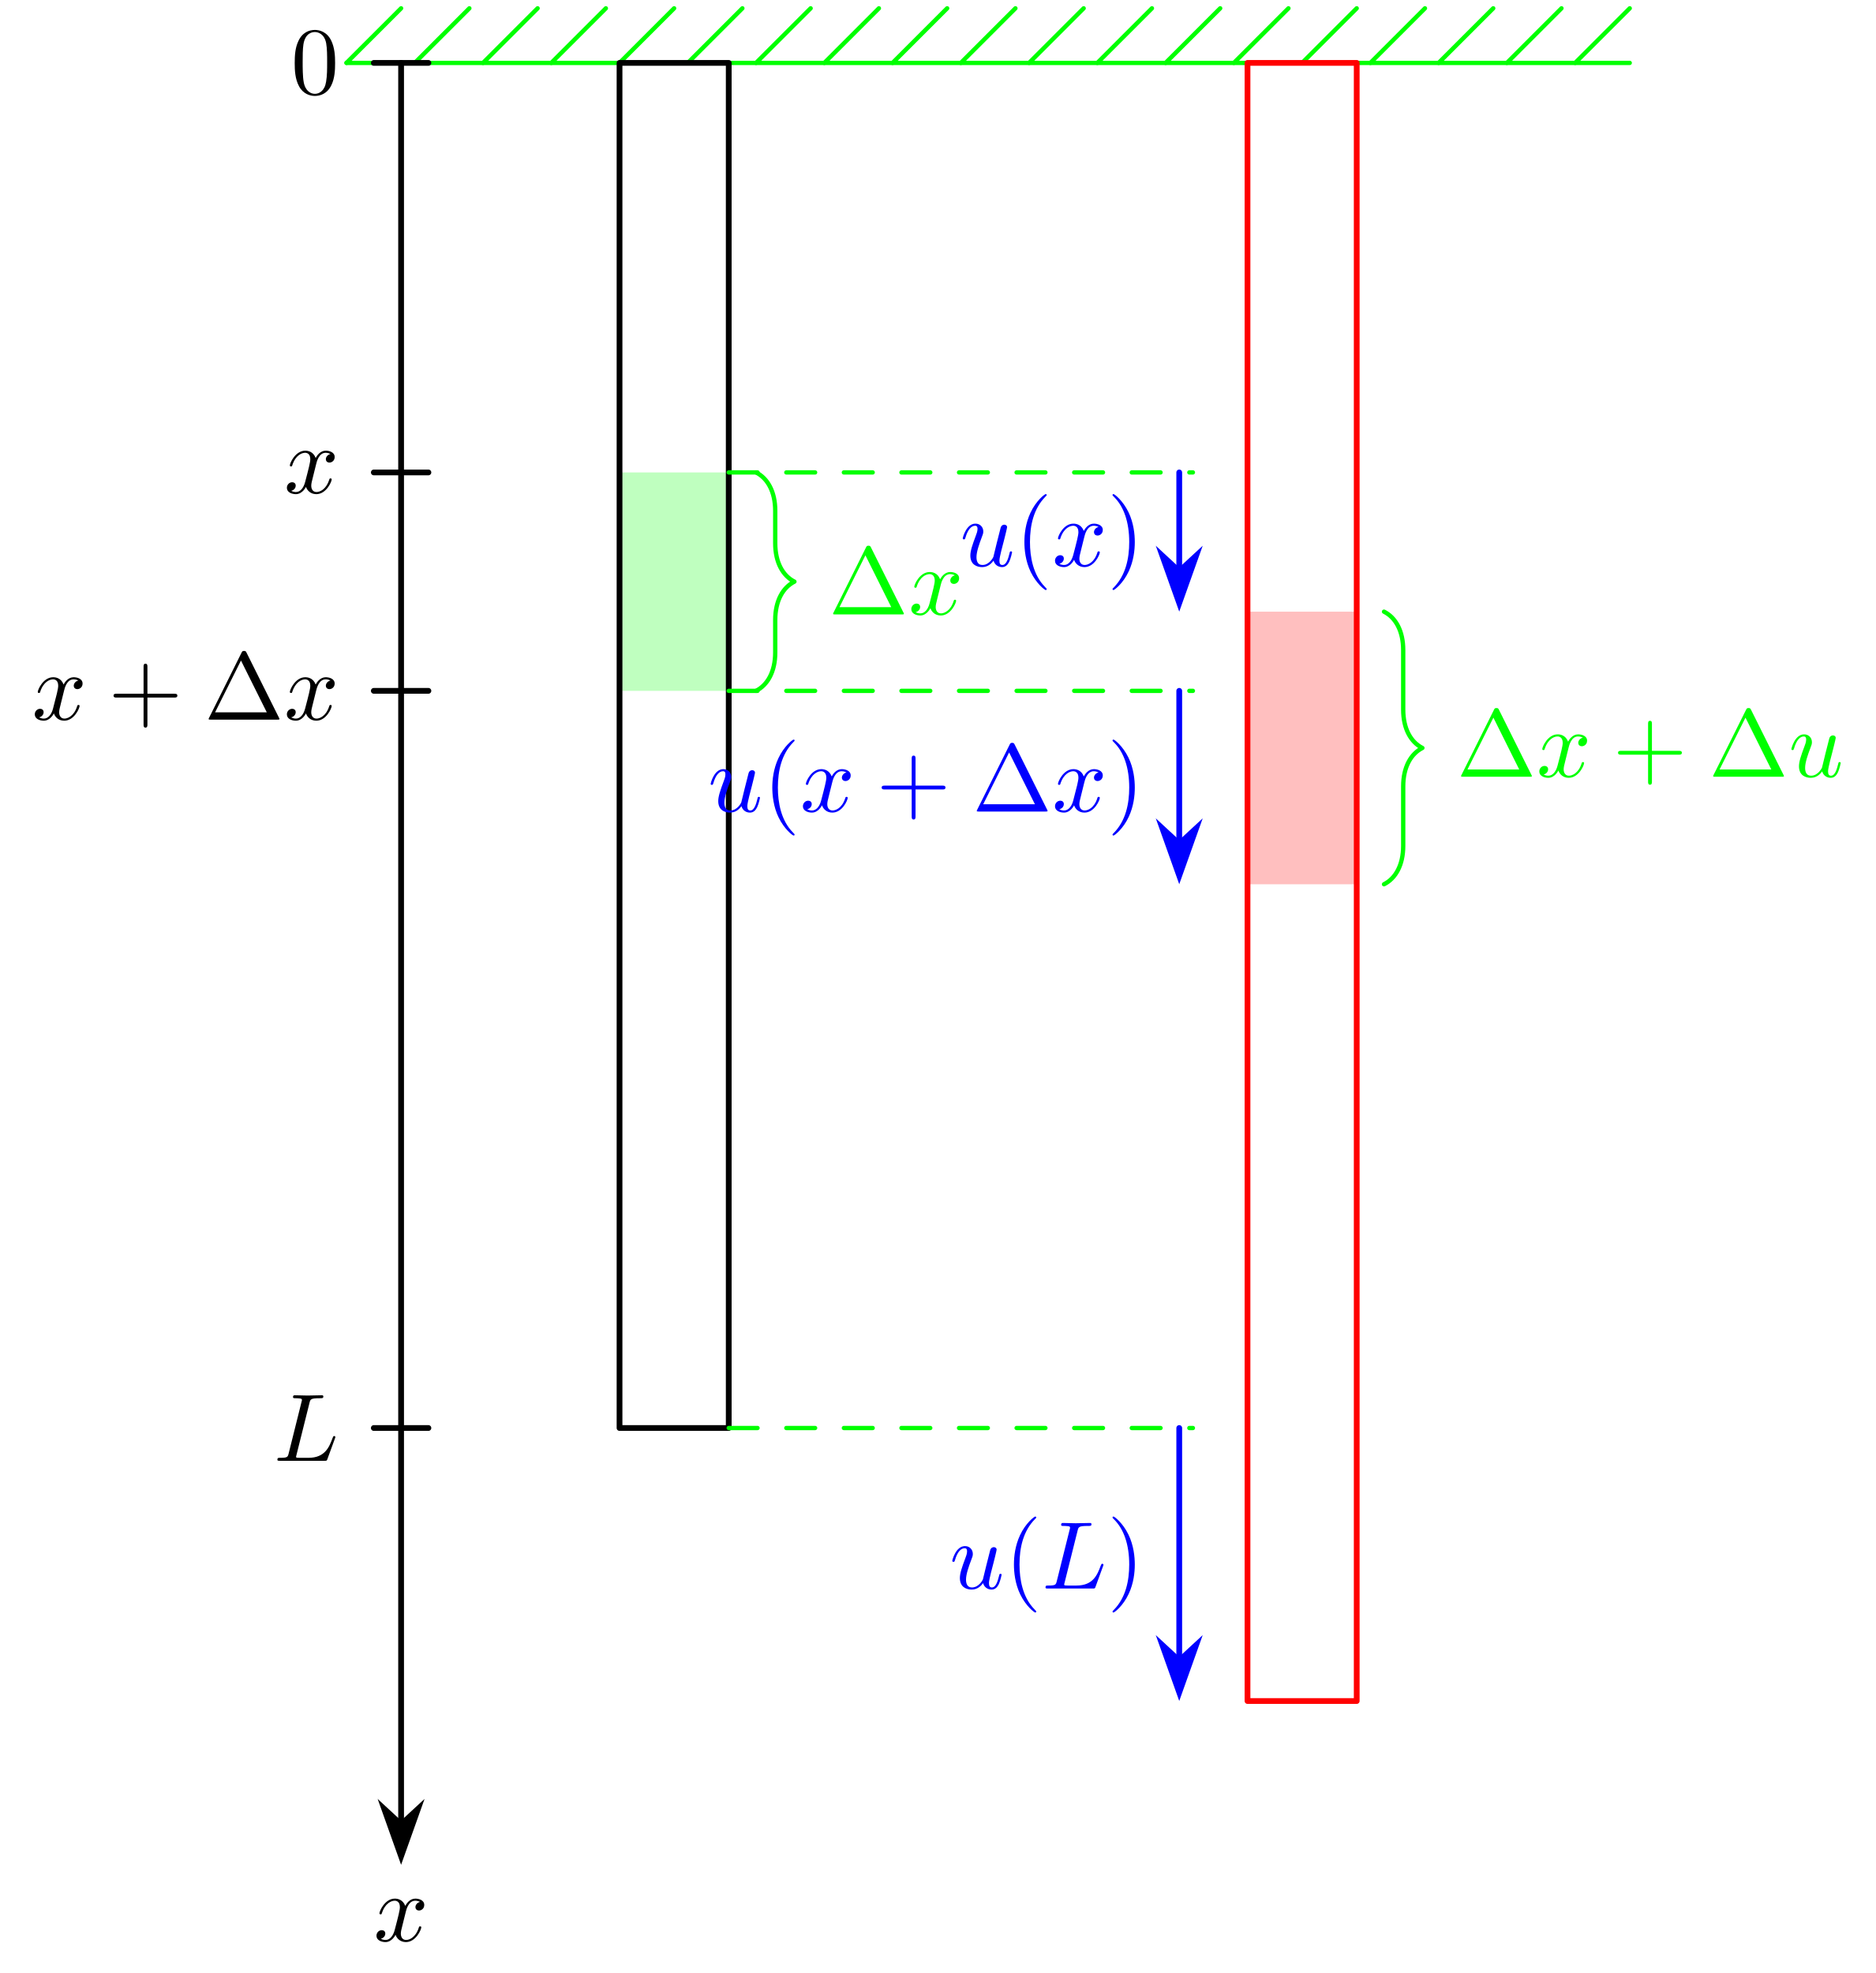
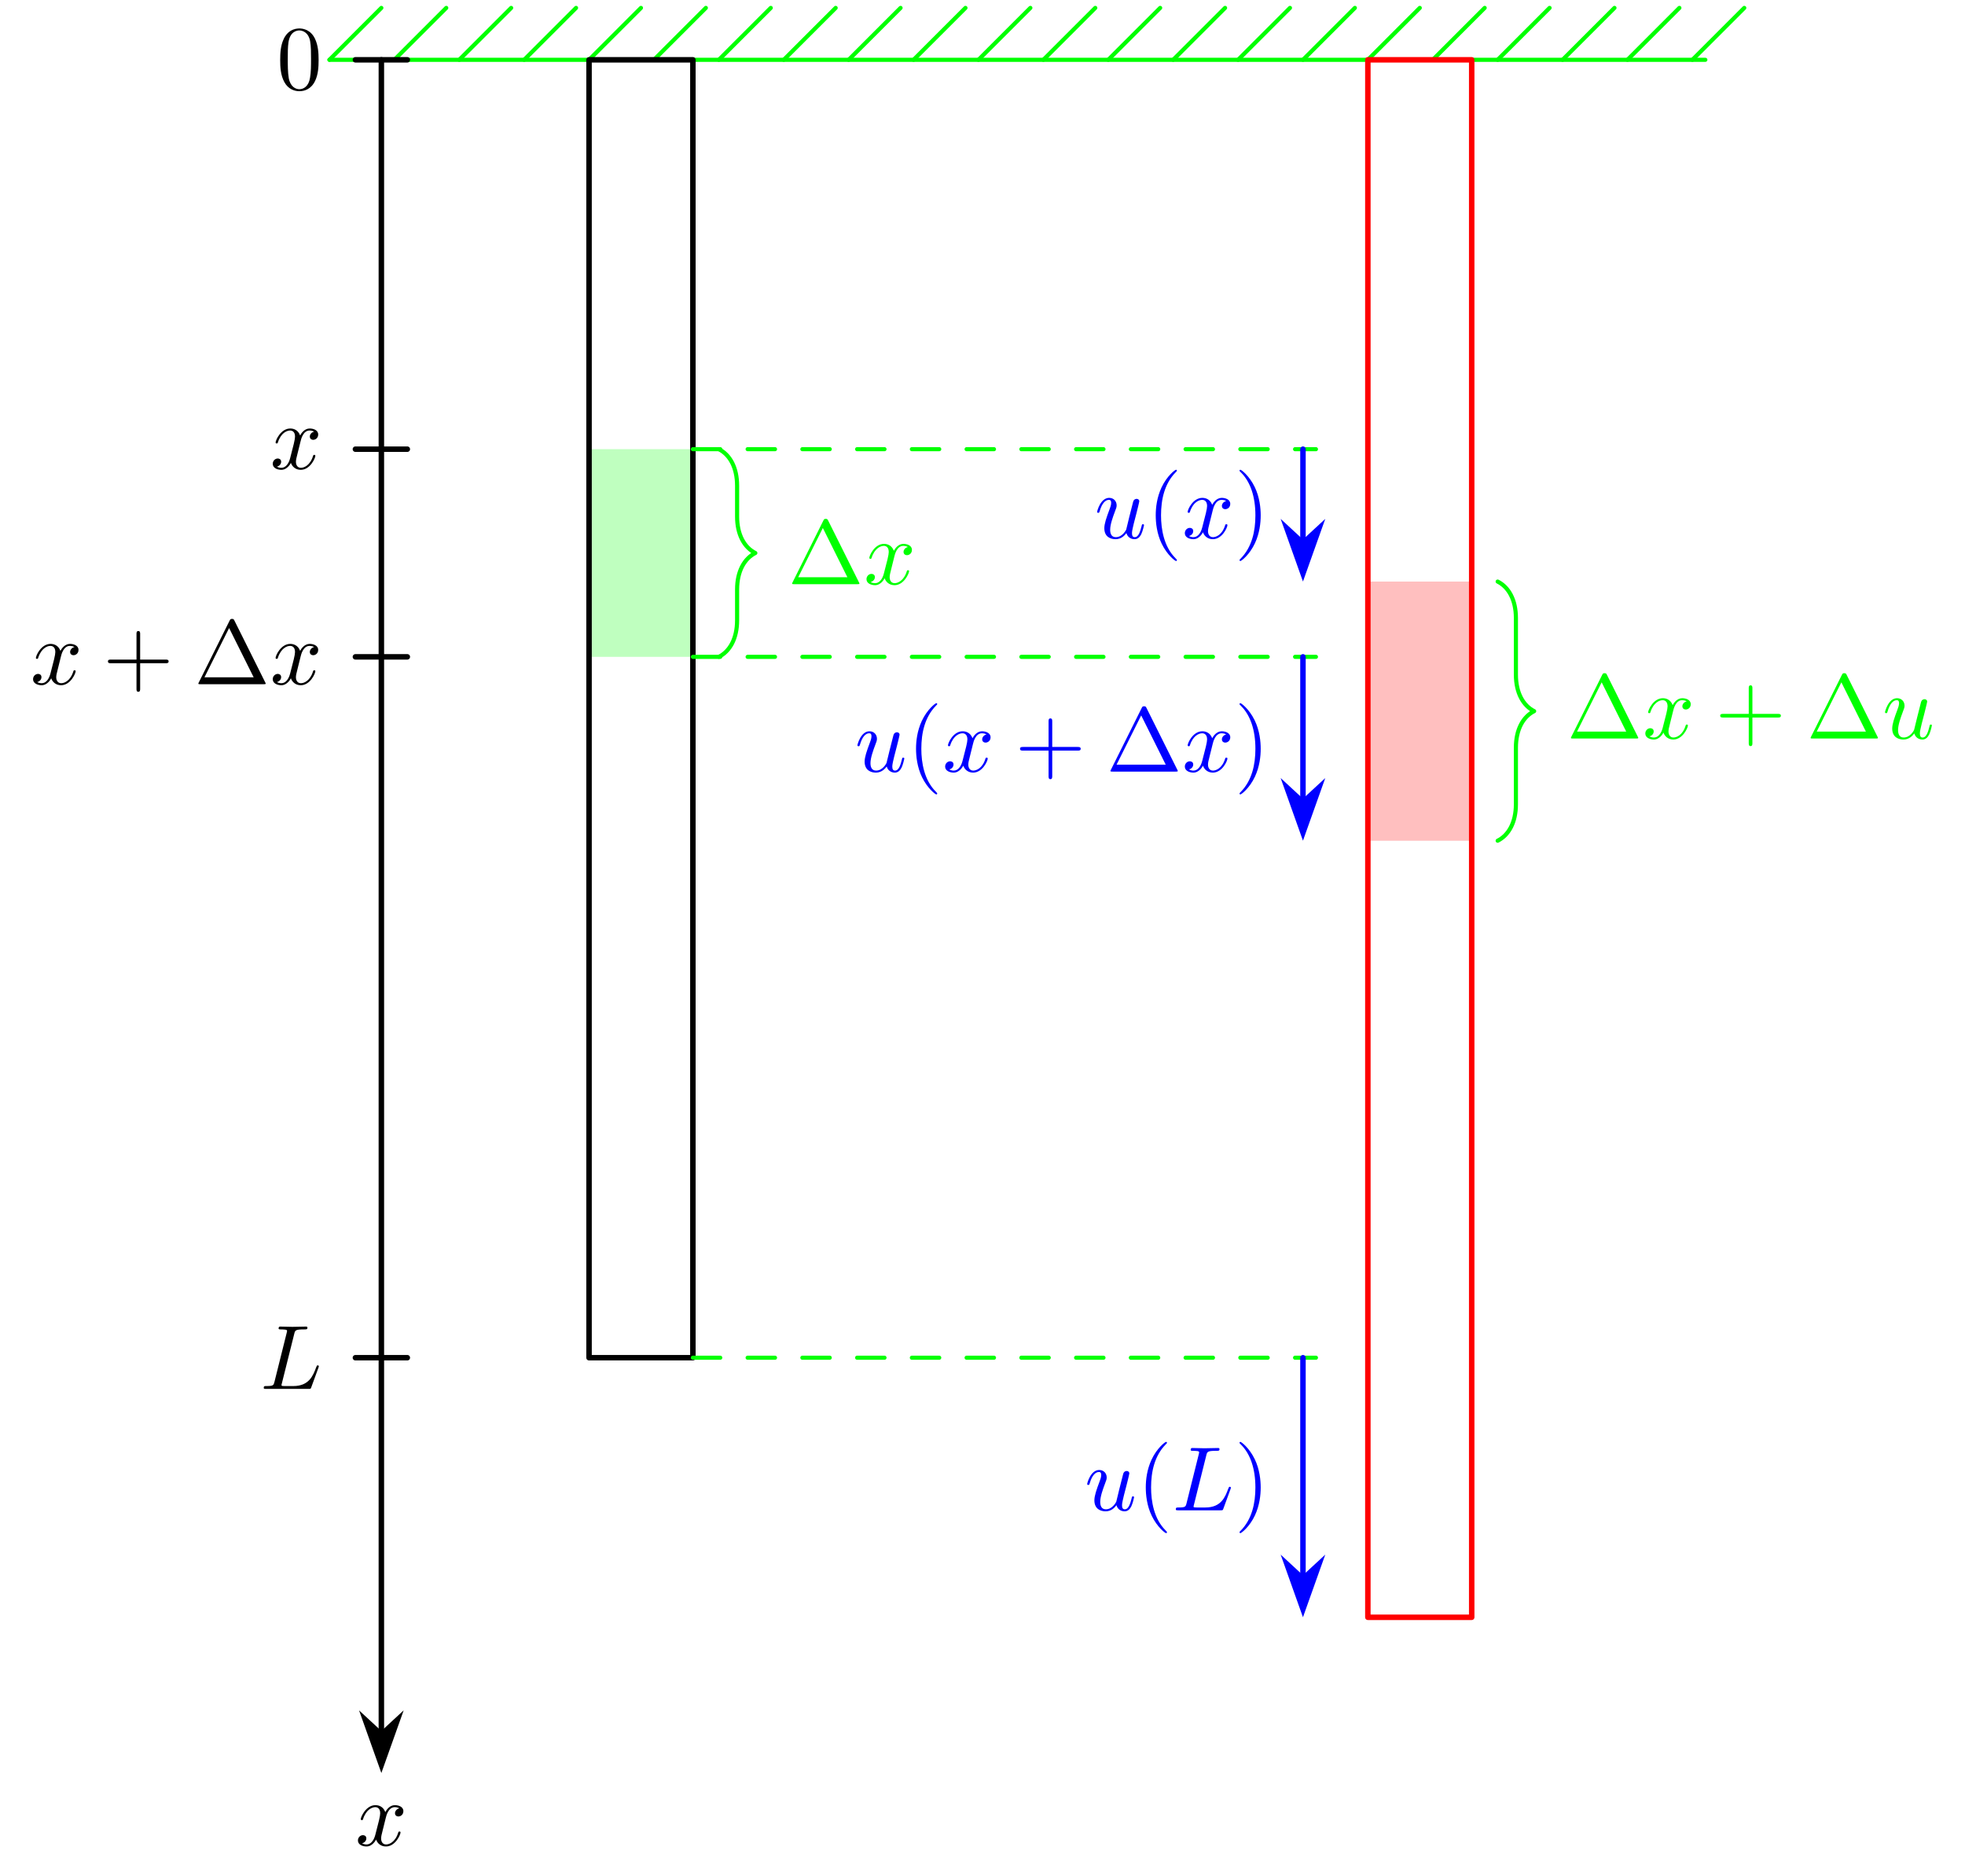
- <svg xmlns="http://www.w3.org/2000/svg" xmlns:xlink="http://www.w3.org/1999/xlink" version="1.1" width="262.87pt" height="276.54pt" viewBox="-72 -72 194.717 204.847">
+ <svg xmlns="http://www.w3.org/2000/svg" xmlns:xlink="http://www.w3.org/1999/xlink" version="1.1" width="289.65pt" height="276.54pt" viewBox="-72 -72 214.559 204.847">
  <defs>
    <path id="viseca-palica-g0-76" d="M3.726-6.027C3.816-6.386 3.846-6.496 4.782-6.496C5.081-6.496 5.161-6.496 5.161-6.685C5.161-6.804 5.051-6.804 5.001-6.804C4.672-6.804 3.856-6.775 3.527-6.775C3.228-6.775 2.501-6.804 2.202-6.804C2.132-6.804 2.012-6.804 2.012-6.605C2.012-6.496 2.102-6.496 2.291-6.496C2.311-6.496 2.501-6.496 2.67-6.476C2.849-6.456 2.939-6.446 2.939-6.316C2.939-6.276 2.929-6.247 2.899-6.127L1.564-.777C1.465-.389 1.445-.309 .658-.309C.488-.309 .389-.309 .389-.11C.389 0 .478 0 .658 0H5.27C5.509 0 5.519 0 5.579-.169L6.366-2.321C6.406-2.431 6.406-2.451 6.406-2.461C6.406-2.501 6.376-2.57 6.286-2.57S6.187-2.521 6.117-2.361C5.778-1.445 5.34-.309 3.616-.309H2.68C2.54-.309 2.521-.309 2.461-.319C2.361-.329 2.331-.339 2.331-.418C2.331-.448 2.331-.468 2.381-.648L3.726-6.027Z" />
    <path id="viseca-palica-g0-117" d="M3.487-.558C3.597-.149 3.945 .11 4.374 .11C4.722 .11 4.951-.12 5.111-.438C5.28-.797 5.41-1.405 5.41-1.425C5.41-1.524 5.32-1.524 5.29-1.524C5.191-1.524 5.181-1.484 5.151-1.345C5.011-.787 4.822-.11 4.403-.11C4.194-.11 4.095-.239 4.095-.568C4.095-.787 4.214-1.255 4.294-1.604L4.573-2.68C4.603-2.829 4.702-3.208 4.742-3.357C4.792-3.587 4.892-3.965 4.892-4.025C4.892-4.204 4.752-4.294 4.603-4.294C4.553-4.294 4.294-4.284 4.214-3.945C4.025-3.218 3.587-1.474 3.467-.946C3.457-.907 3.059-.11 2.331-.11C1.813-.11 1.714-.558 1.714-.927C1.714-1.484 1.993-2.271 2.252-2.959C2.371-3.258 2.421-3.397 2.421-3.587C2.421-4.035 2.102-4.403 1.604-4.403C.658-4.403 .289-2.959 .289-2.869C.289-2.77 .389-2.77 .408-2.77C.508-2.77 .518-2.79 .568-2.949C.817-3.816 1.196-4.184 1.574-4.184C1.664-4.184 1.823-4.174 1.823-3.856C1.823-3.616 1.714-3.328 1.654-3.178C1.285-2.192 1.076-1.574 1.076-1.086C1.076-.139 1.763 .11 2.301 .11C2.959 .11 3.318-.339 3.487-.558Z" />
    <path id="viseca-palica-g0-120" d="M3.328-3.009C3.387-3.268 3.616-4.184 4.314-4.184C4.364-4.184 4.603-4.184 4.812-4.055C4.533-4.005 4.334-3.756 4.334-3.517C4.334-3.357 4.443-3.168 4.712-3.168C4.932-3.168 5.25-3.347 5.25-3.746C5.25-4.264 4.663-4.403 4.324-4.403C3.746-4.403 3.397-3.875 3.278-3.646C3.029-4.304 2.491-4.403 2.202-4.403C1.166-4.403 .598-3.118 .598-2.869C.598-2.77 .697-2.77 .717-2.77C.797-2.77 .827-2.79 .847-2.879C1.186-3.935 1.843-4.184 2.182-4.184C2.371-4.184 2.72-4.095 2.72-3.517C2.72-3.208 2.55-2.54 2.182-1.146C2.022-.528 1.674-.11 1.235-.11C1.176-.11 .946-.11 .737-.239C.986-.289 1.205-.498 1.205-.777C1.205-1.046 .986-1.126 .837-1.126C.538-1.126 .289-.867 .289-.548C.289-.09 .787 .11 1.225 .11C1.883 .11 2.242-.588 2.271-.648C2.391-.279 2.75 .11 3.347 .11C4.374 .11 4.941-1.176 4.941-1.425C4.941-1.524 4.852-1.524 4.822-1.524C4.732-1.524 4.712-1.484 4.692-1.415C4.364-.349 3.686-.11 3.367-.11C2.979-.11 2.819-.428 2.819-.767C2.819-.986 2.879-1.205 2.989-1.644L3.328-3.009Z" />
    <path id="viseca-palica-g1-1" d="M4.403-6.954C4.334-7.083 4.314-7.133 4.144-7.133S3.955-7.083 3.885-6.954L.518-.199C.468-.11 .468-.09 .468-.08C.468 0 .528 0 .687 0H7.601C7.761 0 7.821 0 7.821-.08C7.821-.09 7.821-.11 7.771-.199L4.403-6.954ZM3.826-6.137L6.506-.757H1.136L3.826-6.137Z" />
    <path id="viseca-palica-g1-40" d="M3.298 2.391C3.298 2.361 3.298 2.341 3.128 2.172C1.883 .917 1.564-.966 1.564-2.491C1.564-4.224 1.943-5.958 3.168-7.203C3.298-7.323 3.298-7.342 3.298-7.372C3.298-7.442 3.258-7.472 3.198-7.472C3.098-7.472 2.202-6.795 1.614-5.529C1.106-4.433 .986-3.328 .986-2.491C.986-1.714 1.096-.508 1.644 .618C2.242 1.843 3.098 2.491 3.198 2.491C3.258 2.491 3.298 2.461 3.298 2.391Z" />
    <path id="viseca-palica-g1-41" d="M2.879-2.491C2.879-3.268 2.77-4.473 2.222-5.599C1.624-6.824 .767-7.472 .667-7.472C.608-7.472 .568-7.432 .568-7.372C.568-7.342 .568-7.323 .757-7.143C1.733-6.157 2.301-4.573 2.301-2.491C2.301-.787 1.933 .966 .697 2.222C.568 2.341 .568 2.361 .568 2.391C.568 2.451 .608 2.491 .667 2.491C.767 2.491 1.664 1.813 2.252 .548C2.76-.548 2.879-1.654 2.879-2.491Z" />
    <path id="viseca-palica-g1-43" d="M4.075-2.291H6.854C6.994-2.291 7.183-2.291 7.183-2.491S6.994-2.69 6.854-2.69H4.075V-5.479C4.075-5.619 4.075-5.808 3.875-5.808S3.676-5.619 3.676-5.479V-2.69H.887C.747-2.69 .558-2.69 .558-2.491S.747-2.291 .887-2.291H3.676V.498C3.676 .638 3.676 .827 3.875 .827S4.075 .638 4.075 .498V-2.291Z" />
    <path id="viseca-palica-g1-48" d="M4.583-3.188C4.583-3.985 4.533-4.782 4.184-5.519C3.726-6.476 2.909-6.635 2.491-6.635C1.893-6.635 1.166-6.376 .757-5.45C.438-4.762 .389-3.985 .389-3.188C.389-2.441 .428-1.544 .837-.787C1.265 .02 1.993 .219 2.481 .219C3.019 .219 3.776 .01 4.214-.936C4.533-1.624 4.583-2.401 4.583-3.188ZM2.481 0C2.092 0 1.504-.249 1.325-1.205C1.215-1.803 1.215-2.72 1.215-3.308C1.215-3.945 1.215-4.603 1.295-5.141C1.484-6.326 2.232-6.416 2.481-6.416C2.809-6.416 3.467-6.237 3.656-5.25C3.756-4.692 3.756-3.935 3.756-3.308C3.756-2.56 3.756-1.883 3.646-1.245C3.497-.299 2.929 0 2.481 0Z" />
  </defs>
  <g id="viseca-palica-page1">
    <g stroke-miterlimit="10" transform="translate(-27.52435,-65.4693)scale(0.996264,-0.996264)">
      <g fill="#000" stroke="#000">
        <g stroke-width="0.4">
          <g stroke-width="0.6">
            <g stroke-linecap="round">
              <g stroke-linejoin="round">
                <g fill="#0f0" stroke="#0f0">
                  <g stroke-width="0.45">
-                     <path d="M-8.536 0H125.192" fill="none" />
+                     <path d="M-8.536 0H142.264" fill="none" />
                  </g>
                </g>
                <g fill="#0f0" stroke="#0f0">
                  <g stroke-width="0.45">
                    <path d="M-8.536 0L-2.845 5.69" fill="none" />
                  </g>
                </g>
                <g fill="#0f0" stroke="#0f0">
                  <g stroke-width="0.45">
                    <path d="M-1.423 0L4.268 5.69" fill="none" />
                  </g>
                </g>
                <g fill="#0f0" stroke="#0f0">
                  <g stroke-width="0.45">
                    <path d="M5.69 0L11.381 5.69" fill="none" />
                  </g>
                </g>
                <g fill="#0f0" stroke="#0f0">
                  <g stroke-width="0.45">
                    <path d="M12.804 0L18.494 5.69" fill="none" />
                  </g>
                </g>
                <g fill="#0f0" stroke="#0f0">
                  <g stroke-width="0.45">
                    <path d="M19.917 0L25.607 5.69" fill="none" />
                  </g>
                </g>
                <g fill="#0f0" stroke="#0f0">
                  <g stroke-width="0.45">
                    <path d="M27.03 0L32.72 5.69" fill="none" />
                  </g>
                </g>
                <g fill="#0f0" stroke="#0f0">
                  <g stroke-width="0.45">
                    <path d="M34.143 0L39.834 5.69" fill="none" />
                  </g>
                </g>
                <g fill="#0f0" stroke="#0f0">
                  <g stroke-width="0.45">
                    <path d="M41.256 0L46.947 5.69" fill="none" />
                  </g>
                </g>
                <g fill="#0f0" stroke="#0f0">
                  <g stroke-width="0.45">
                    <path d="M48.37 0L54.06 5.69" fill="none" />
                  </g>
                </g>
                <g fill="#0f0" stroke="#0f0">
                  <g stroke-width="0.45">
                    <path d="M55.483 0L61.173 5.69" fill="none" />
                  </g>
                </g>
                <g fill="#0f0" stroke="#0f0">
                  <g stroke-width="0.45">
                    <path d="M62.596 0L68.286 5.69" fill="none" />
                  </g>
                </g>
                <g fill="#0f0" stroke="#0f0">
                  <g stroke-width="0.45">
                    <path d="M69.709 0L75.4 5.69" fill="none" />
                  </g>
                </g>
                <g fill="#0f0" stroke="#0f0">
                  <g stroke-width="0.45">
                    <path d="M76.822 0L82.513 5.69" fill="none" />
                  </g>
                </g>
                <g fill="#0f0" stroke="#0f0">
                  <g stroke-width="0.45">
                    <path d="M83.936 0L89.626 5.69" fill="none" />
                  </g>
                </g>
                <g fill="#0f0" stroke="#0f0">
                  <g stroke-width="0.45">
                    <path d="M91.049 0L96.739 5.69" fill="none" />
                  </g>
                </g>
                <g fill="#0f0" stroke="#0f0">
                  <g stroke-width="0.45">
                    <path d="M98.162 0L103.852 5.69" fill="none" />
                  </g>
                </g>
                <g fill="#0f0" stroke="#0f0">
                  <g stroke-width="0.45">
                    <path d="M105.275 0L110.966 5.69" fill="none" />
                  </g>
                </g>
                <g fill="#0f0" stroke="#0f0">
                  <g stroke-width="0.45">
                    <path d="M112.388 0L118.079 5.69" fill="none" />
                  </g>
                </g>
                <g fill="#0f0" stroke="#0f0">
                  <g stroke-width="0.45">
                    <path d="M119.501 0L125.192 5.69" fill="none" />
+                   </g>
+                 </g>
+                 <g fill="#0f0" stroke="#0f0">
+                   <g stroke-width="0.45">
+                     <path d="M126.615 0L132.305 5.69" fill="none" />
+                   </g>
+                 </g>
+                 <g fill="#0f0" stroke="#0f0">
+                   <g stroke-width="0.45">
+                     <path d="M133.728 0L139.418 5.69" fill="none" />
+                   </g>
+                 </g>
+                 <g fill="#0f0" stroke="#0f0">
+                   <g stroke-width="0.45">
+                     <path d="M140.841 0L146.531 5.69" fill="none" />
                  </g>
                </g>
                <path d="M-2.845 0V-183.436" fill="none" />
                <g transform="matrix(0.0,-1.0,1.0,0.0,-2.84544,-180.9596)">
                  <g stroke-dasharray="none" stroke-dashoffset="0.0">
                    <g stroke-linejoin="miter">
                      <path d="M5.93 0L1.005 1.754L2.626 0L1.005-1.754Z" />
                    </g>
                  </g>
                </g>
                <g transform="translate(-5.70308,-195.7268)">
                  <g stroke="none" transform="scale(-1.00375,1.00375)translate(-27.52435,-65.4693)scale(-1,-1)">
                    <g fill="#000">
                      <g stroke="none">
                        <use x="-27.524" y="-65.469" xlink:href="#viseca-palica-g0-120" />
                      </g>
                    </g>
                  </g>
                </g>
                <path d="M-5.69 0H0" fill="none" />
                <g transform="translate(-14.32344,-3.22221)">
                  <g stroke="none" transform="scale(-1.00375,1.00375)translate(-27.52435,-65.4693)scale(-1,-1)">
                    <g fill="#000">
                      <g stroke="none">
                        <use x="-27.524" y="-65.469" xlink:href="#viseca-palica-g1-48" />
                      </g>
                    </g>
                  </g>
                </g>
                <path d="M-5.69-42.679H0" fill="none" />
                <g transform="translate(-15.03871,-44.83188)">
                  <g stroke="none" transform="scale(-1.00375,1.00375)translate(-27.52435,-65.4693)scale(-1,-1)">
                    <g fill="#000">
                      <g stroke="none">
                        <use x="-27.524" y="-65.469" xlink:href="#viseca-palica-g0-120" />
                      </g>
                    </g>
                  </g>
                </g>
                <path d="M-5.69-65.441H0" fill="none" />
                <g transform="translate(-41.30946,-68.44139)">
                  <g stroke="none" transform="scale(-1.00375,1.00375)translate(-27.52435,-65.4693)scale(-1,-1)">
                    <g fill="#000">
                      <g stroke="none">
                        <use x="-27.524" y="-65.469" xlink:href="#viseca-palica-g0-120" />
                        <use x="-19.617" y="-65.469" xlink:href="#viseca-palica-g1-43" />
                        <use x="-9.654" y="-65.469" xlink:href="#viseca-palica-g1-1" />
                        <use x="-1.352" y="-65.469" xlink:href="#viseca-palica-g0-120" />
                      </g>
                    </g>
                  </g>
                </g>
                <path d="M-5.69-142.264H0" fill="none" />
                <g transform="translate(-16.12901,-145.6804)">
                  <g stroke="none" transform="scale(-1.00375,1.00375)translate(-27.52435,-65.4693)scale(-1,-1)">
                    <g fill="#000">
                      <g stroke="none">
                        <use x="-27.524" y="-65.469" xlink:href="#viseca-palica-g0-76" />
                      </g>
                    </g>
                  </g>
                </g>
                <g fill="#0f0" stroke="#0f0">
                  <g stroke-opacity="0.25">
                    <g fill-opacity="0.25">
                      <path d="M19.917-42.679V-65.441H31.298V-42.679ZM31.298-65.441" stroke="none" />
                    </g>
                  </g>
                </g>
                <path d="M19.917 0V-142.264H31.298V0ZM31.298-142.264" fill="none" />
                <g fill="#0f0" stroke="#0f0">
                  <g stroke-width="0.45">
                    <path d="M34.143-42.679C35.343-43.279 36.143-44.679 36.143-46.679V-50.06C36.143-52.06 36.943-53.46 38.143-54.06C36.943-54.66 36.143-56.06 36.143-58.06V-61.441C36.143-63.441 35.343-64.841 34.143-65.441" fill="none" />
                    <g transform="translate(41.70117,-57.4769)">
                      <g stroke="none" transform="scale(-1.00375,1.00375)translate(-27.52435,-65.4693)scale(-1,-1)">
                        <g fill="#0f0">
                          <g stroke="none">
                            <g fill="#0f0">
                              <use x="-27.524" y="-65.469" xlink:href="#viseca-palica-g1-1" />
                              <use x="-19.222" y="-65.469" xlink:href="#viseca-palica-g0-120" />
                            </g>
                          </g>
                        </g>
                      </g>
                    </g>
                  </g>
                </g>
                <g fill="#f00" stroke="#f00">
                  <g stroke-opacity="0.25">
                    <g fill-opacity="0.25">
-                       <path d="M85.358-57.19V-85.597H96.739V-57.19ZM96.739-85.597" stroke="none" />
+                       <path d="M105.275-57.19V-85.597H116.656V-57.19ZM116.656-85.597" stroke="none" />
                    </g>
                  </g>
                </g>
                <g fill="#f00" stroke="#f00">
-                   <path d="M85.358 0V-170.716H96.739V0ZM96.739-170.716" fill="none" />
-                 </g>
-                 <g fill="#0f0" stroke="#0f0">
-                   <g stroke-width="0.45">
-                     <path d="M99.585-57.19C100.785-57.79 101.585-59.19 101.585-61.19V-67.394C101.585-69.394 102.385-70.794 103.585-71.394C102.385-71.994 101.585-73.394 101.585-75.394V-81.597C101.585-83.597 100.785-84.997 99.585-85.597" fill="none" />
-                     <g transform="translate(107.1426,-74.39365)">
+                   <path d="M105.275 0V-170.716H116.656V0ZM116.656-170.716" fill="none" />
+                 </g>
+                 <g fill="#0f0" stroke="#0f0">
+                   <g stroke-width="0.45">
+                     <path d="M119.501-57.19C120.701-57.79 121.501-59.19 121.501-61.19V-67.394C121.501-69.394 122.301-70.794 123.501-71.394C122.301-71.994 121.501-73.394 121.501-75.394V-81.597C121.501-83.597 120.701-84.997 119.501-85.597" fill="none" />
+                     <g transform="translate(127.0594,-74.39365)">
                      <g stroke="none" transform="scale(-1.00375,1.00375)translate(-27.52435,-65.4693)scale(-1,-1)">
                        <g fill="#0f0">
                          <g stroke="none">
                            <g fill="#0f0">
                              <use x="-27.524" y="-65.469" xlink:href="#viseca-palica-g1-1" />
                              <use x="-19.222" y="-65.469" xlink:href="#viseca-palica-g0-120" />
                              <use x="-11.314" y="-65.469" xlink:href="#viseca-palica-g1-43" />
                              <use x="-1.352" y="-65.469" xlink:href="#viseca-palica-g1-1" />
                              <use x="6.951" y="-65.469" xlink:href="#viseca-palica-g0-117" />
                            </g>
                          </g>
                        </g>
                      </g>
                    </g>
                  </g>
                </g>
                <g fill="#0f0" stroke="#0f0">
                  <g stroke-dasharray="3.0,3.0" stroke-dashoffset="0.0">
                    <g stroke-width="0.45">
-                       <path d="M31.298-42.679H79.668" fill="none" />
+                       <path d="M31.298-42.679H99.585" fill="none" />
                    </g>
                  </g>
                </g>
                <g fill="#0f0" stroke="#0f0">
                  <g stroke-dasharray="3.0,3.0" stroke-dashoffset="0.0">
                    <g stroke-width="0.45">
-                       <path d="M31.298-65.441H79.668" fill="none" />
+                       <path d="M31.298-65.441H99.585" fill="none" />
                    </g>
                  </g>
                </g>
                <g fill="#0f0" stroke="#0f0">
                  <g stroke-dasharray="3.0,3.0" stroke-dashoffset="0.0">
                    <g stroke-width="0.45">
-                       <path d="M31.298-142.264H79.668" fill="none" />
+                       <path d="M31.298-142.264H99.585" fill="none" />
                    </g>
                  </g>
                </g>
                <g fill="#00f" stroke="#00f">
-                   <path d="M78.245-42.679V-52.838" fill="none" />
-                   <g transform="matrix(0.0,-1.0,1.0,0.0,78.24504,-50.3612)">
+                   <path d="M98.162-42.679V-52.838" fill="none" />
+                   <g transform="matrix(0.0,-1.0,1.0,0.0,98.16187,-50.3612)">
                    <g stroke-dasharray="none" stroke-dashoffset="0.0">
                      <g stroke-linejoin="miter">
                        <path d="M5.93 0L1.005 1.754L2.626 0L1.005-1.754Z" />
                      </g>
                    </g>
                  </g>
-                   <g transform="translate(55.39441,-52.43448)">
+                   <g transform="translate(75.31123,-52.43448)">
                    <g stroke="none" transform="scale(-1.00375,1.00375)translate(-27.52435,-65.4693)scale(-1,-1)">
                      <g fill="#00f">
                        <g stroke="none">
                          <g fill="#00f">
                            <use x="-27.524" y="-65.469" xlink:href="#viseca-palica-g0-117" />
                            <use x="-21.821" y="-65.469" xlink:href="#viseca-palica-g1-40" />
                            <use x="-17.947" y="-65.469" xlink:href="#viseca-palica-g0-120" />
                            <use x="-12.253" y="-65.469" xlink:href="#viseca-palica-g1-41" />
                          </g>
                        </g>
                      </g>
                    </g>
                  </g>
                </g>
                <g fill="#00f" stroke="#00f">
-                   <path d="M78.245-65.441V-81.245" fill="none" />
-                   <g transform="matrix(0.0,-1.0,1.0,0.0,78.24504,-78.7688)">
+                   <path d="M98.162-65.441V-81.245" fill="none" />
+                   <g transform="matrix(0.0,-1.0,1.0,0.0,98.16187,-78.7688)">
                    <g stroke-dasharray="none" stroke-dashoffset="0.0">
                      <g stroke-linejoin="miter">
                        <path d="M5.93 0L1.005 1.754L2.626 0L1.005-1.754Z" />
                      </g>
                    </g>
                  </g>
-                   <g transform="translate(29.12366,-78.01941)">
+                   <g transform="translate(49.04048,-78.01941)">
                    <g stroke="none" transform="scale(-1.00375,1.00375)translate(-27.52435,-65.4693)scale(-1,-1)">
                      <g fill="#00f">
                        <g stroke="none">
                          <g fill="#00f">
                            <use x="-27.524" y="-65.469" xlink:href="#viseca-palica-g0-117" />
                            <use x="-21.821" y="-65.469" xlink:href="#viseca-palica-g1-40" />
                            <use x="-17.947" y="-65.469" xlink:href="#viseca-palica-g0-120" />
                            <use x="-10.039" y="-65.469" xlink:href="#viseca-palica-g1-43" />
                            <use x="-.076" y="-65.469" xlink:href="#viseca-palica-g1-1" />
                            <use x="8.226" y="-65.469" xlink:href="#viseca-palica-g0-120" />
                            <use x="13.92" y="-65.469" xlink:href="#viseca-palica-g1-41" />
                          </g>
                        </g>
                      </g>
                    </g>
                  </g>
                </g>
                <g fill="#00f" stroke="#00f">
-                   <path d="M78.245-142.264V-166.364" fill="none" />
-                   <g transform="matrix(0.0,-1.0,1.0,0.0,78.24504,-163.8878)">
+                   <path d="M98.162-142.264V-166.364" fill="none" />
+                   <g transform="matrix(0.0,-1.0,1.0,0.0,98.16187,-163.8878)">
                    <g stroke-dasharray="none" stroke-dashoffset="0.0">
                      <g stroke-linejoin="miter">
                        <path d="M5.93 0L1.005 1.754L2.626 0L1.005-1.754Z" />
                      </g>
                    </g>
                  </g>
-                   <g transform="translate(54.30411,-158.9901)">
+                   <g transform="translate(74.22093,-158.9901)">
                    <g stroke="none" transform="scale(-1.00375,1.00375)translate(-27.52435,-65.4693)scale(-1,-1)">
                      <g fill="#00f">
                        <g stroke="none">
                          <g fill="#00f">
                            <use x="-27.524" y="-65.469" xlink:href="#viseca-palica-g0-117" />
                            <use x="-21.821" y="-65.469" xlink:href="#viseca-palica-g1-40" />
                            <use x="-17.947" y="-65.469" xlink:href="#viseca-palica-g0-76" />
                            <use x="-11.167" y="-65.469" xlink:href="#viseca-palica-g1-41" />
                          </g>
                        </g>
                      </g>
                    </g>
                  </g>
                </g>
              </g>
            </g>
          </g>
        </g>
      </g>
    </g>
  </g>
</svg>
